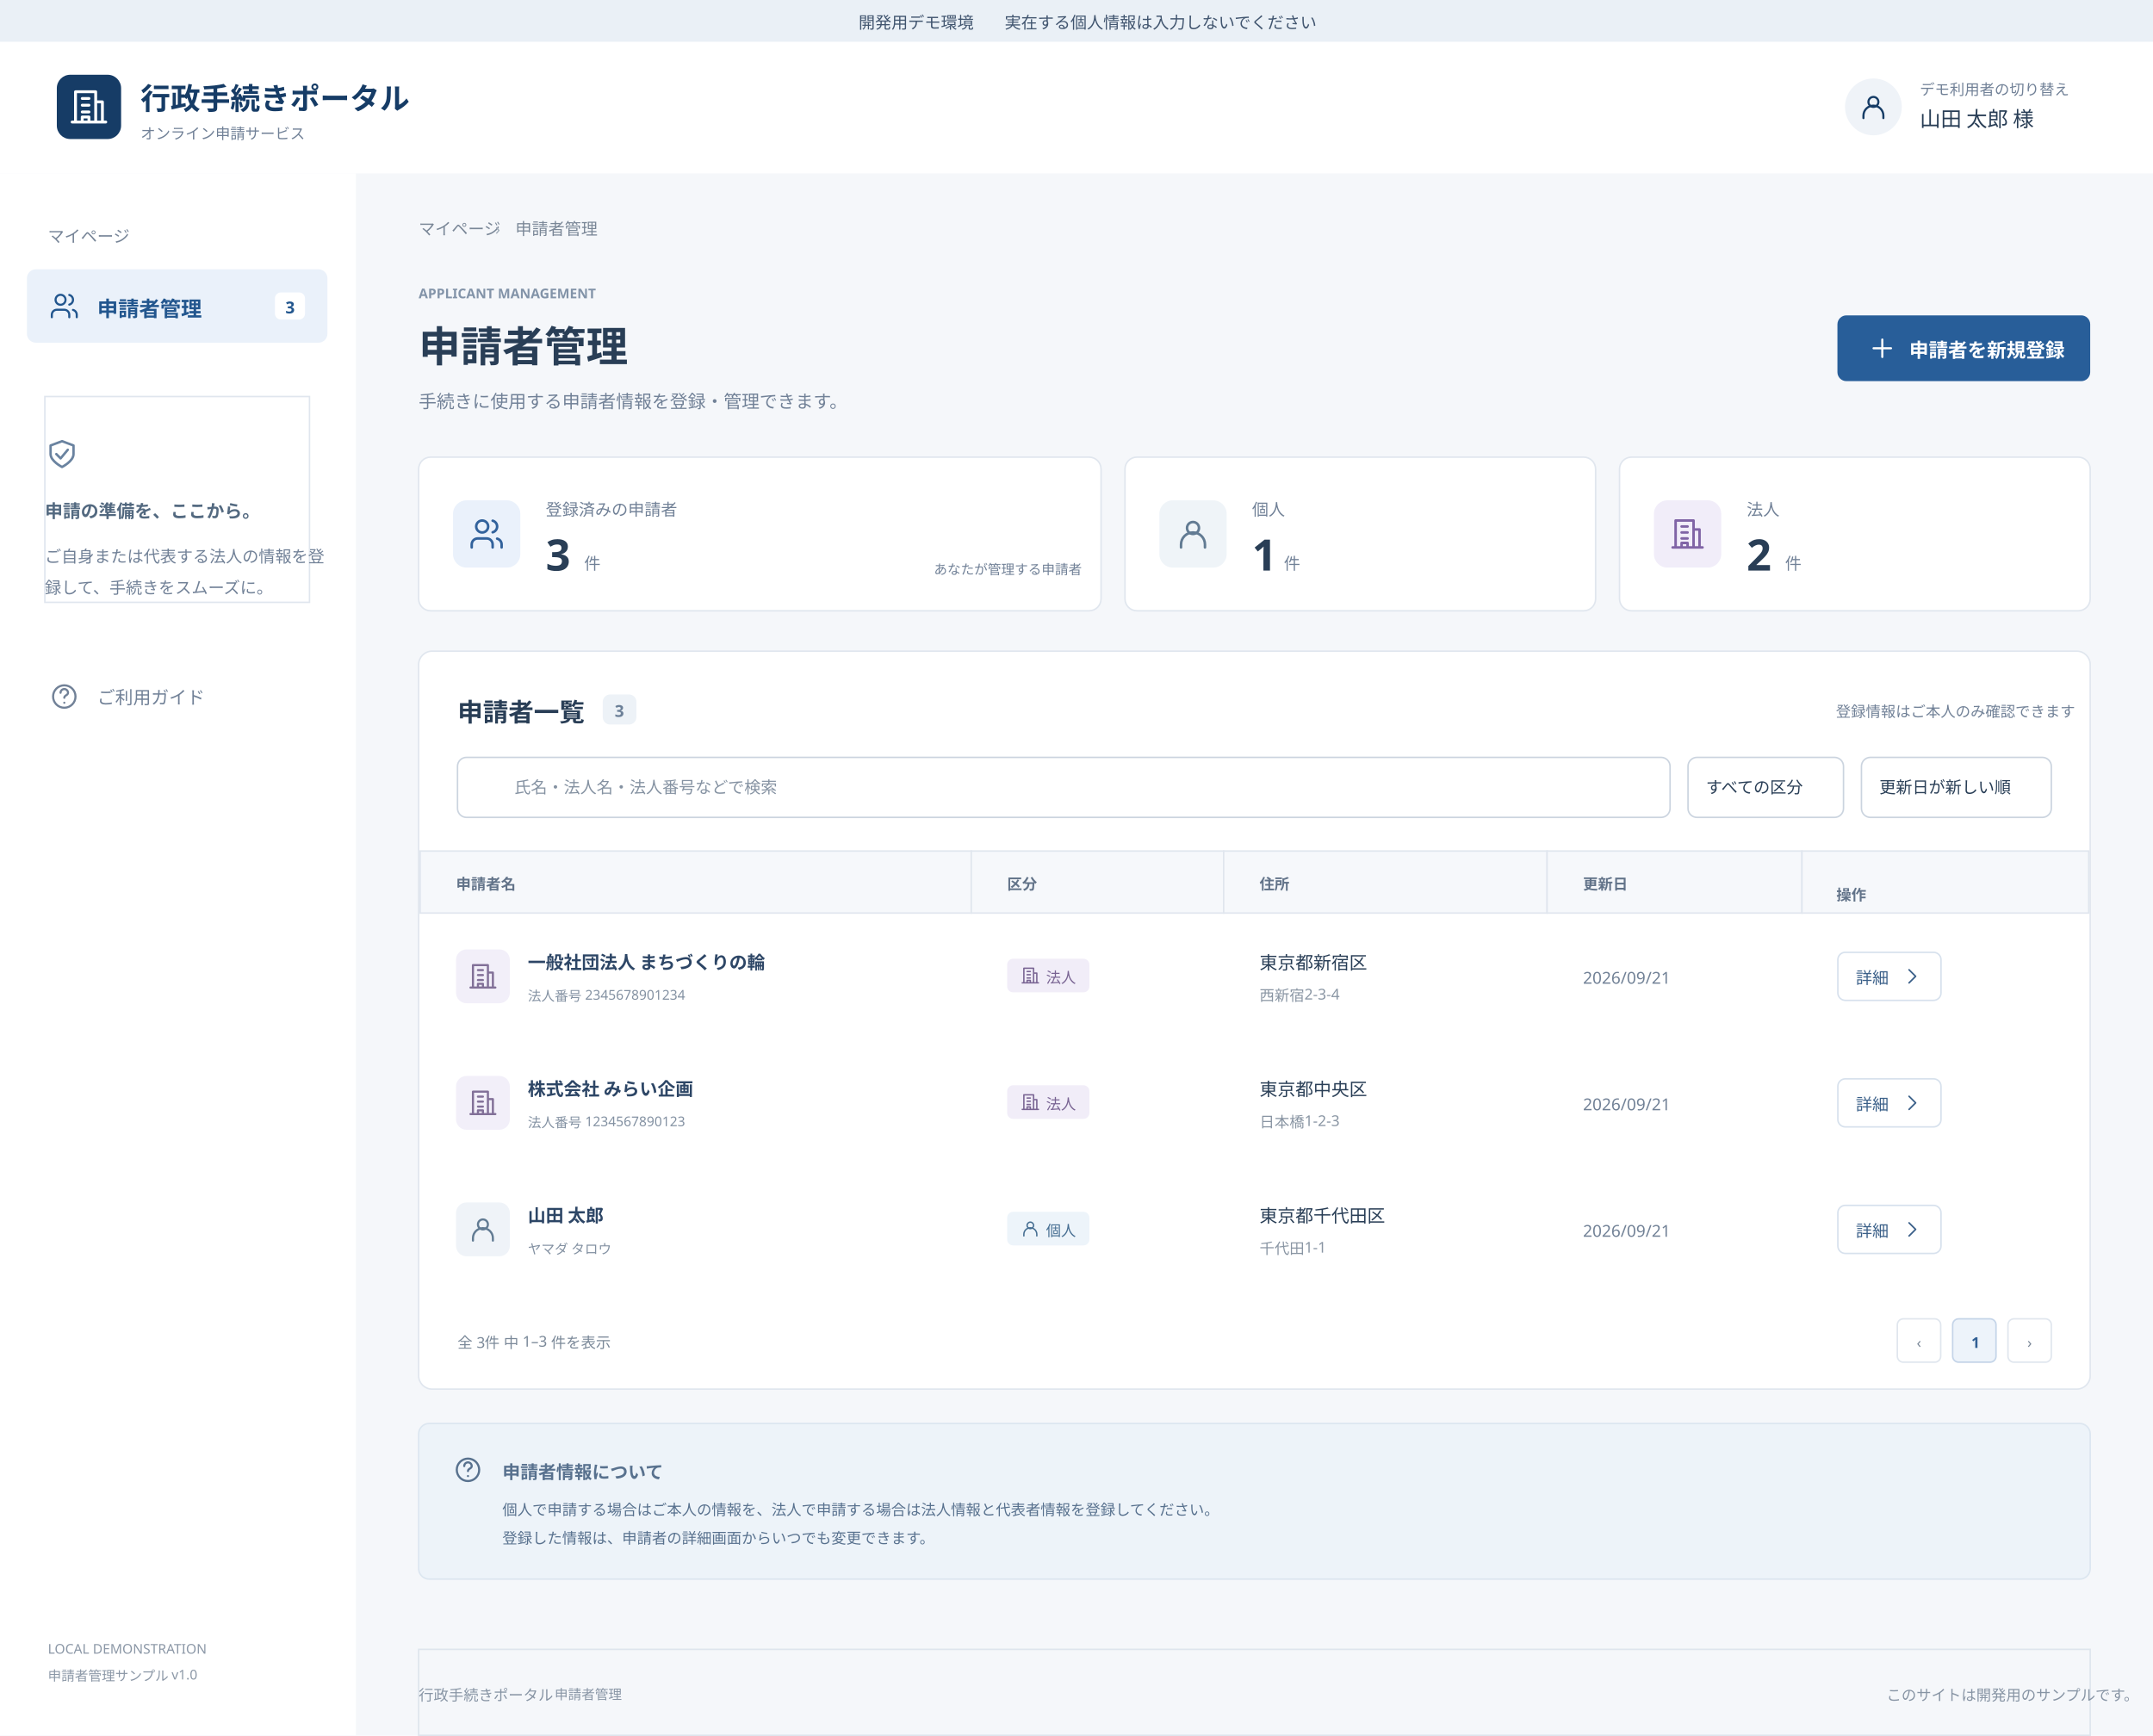
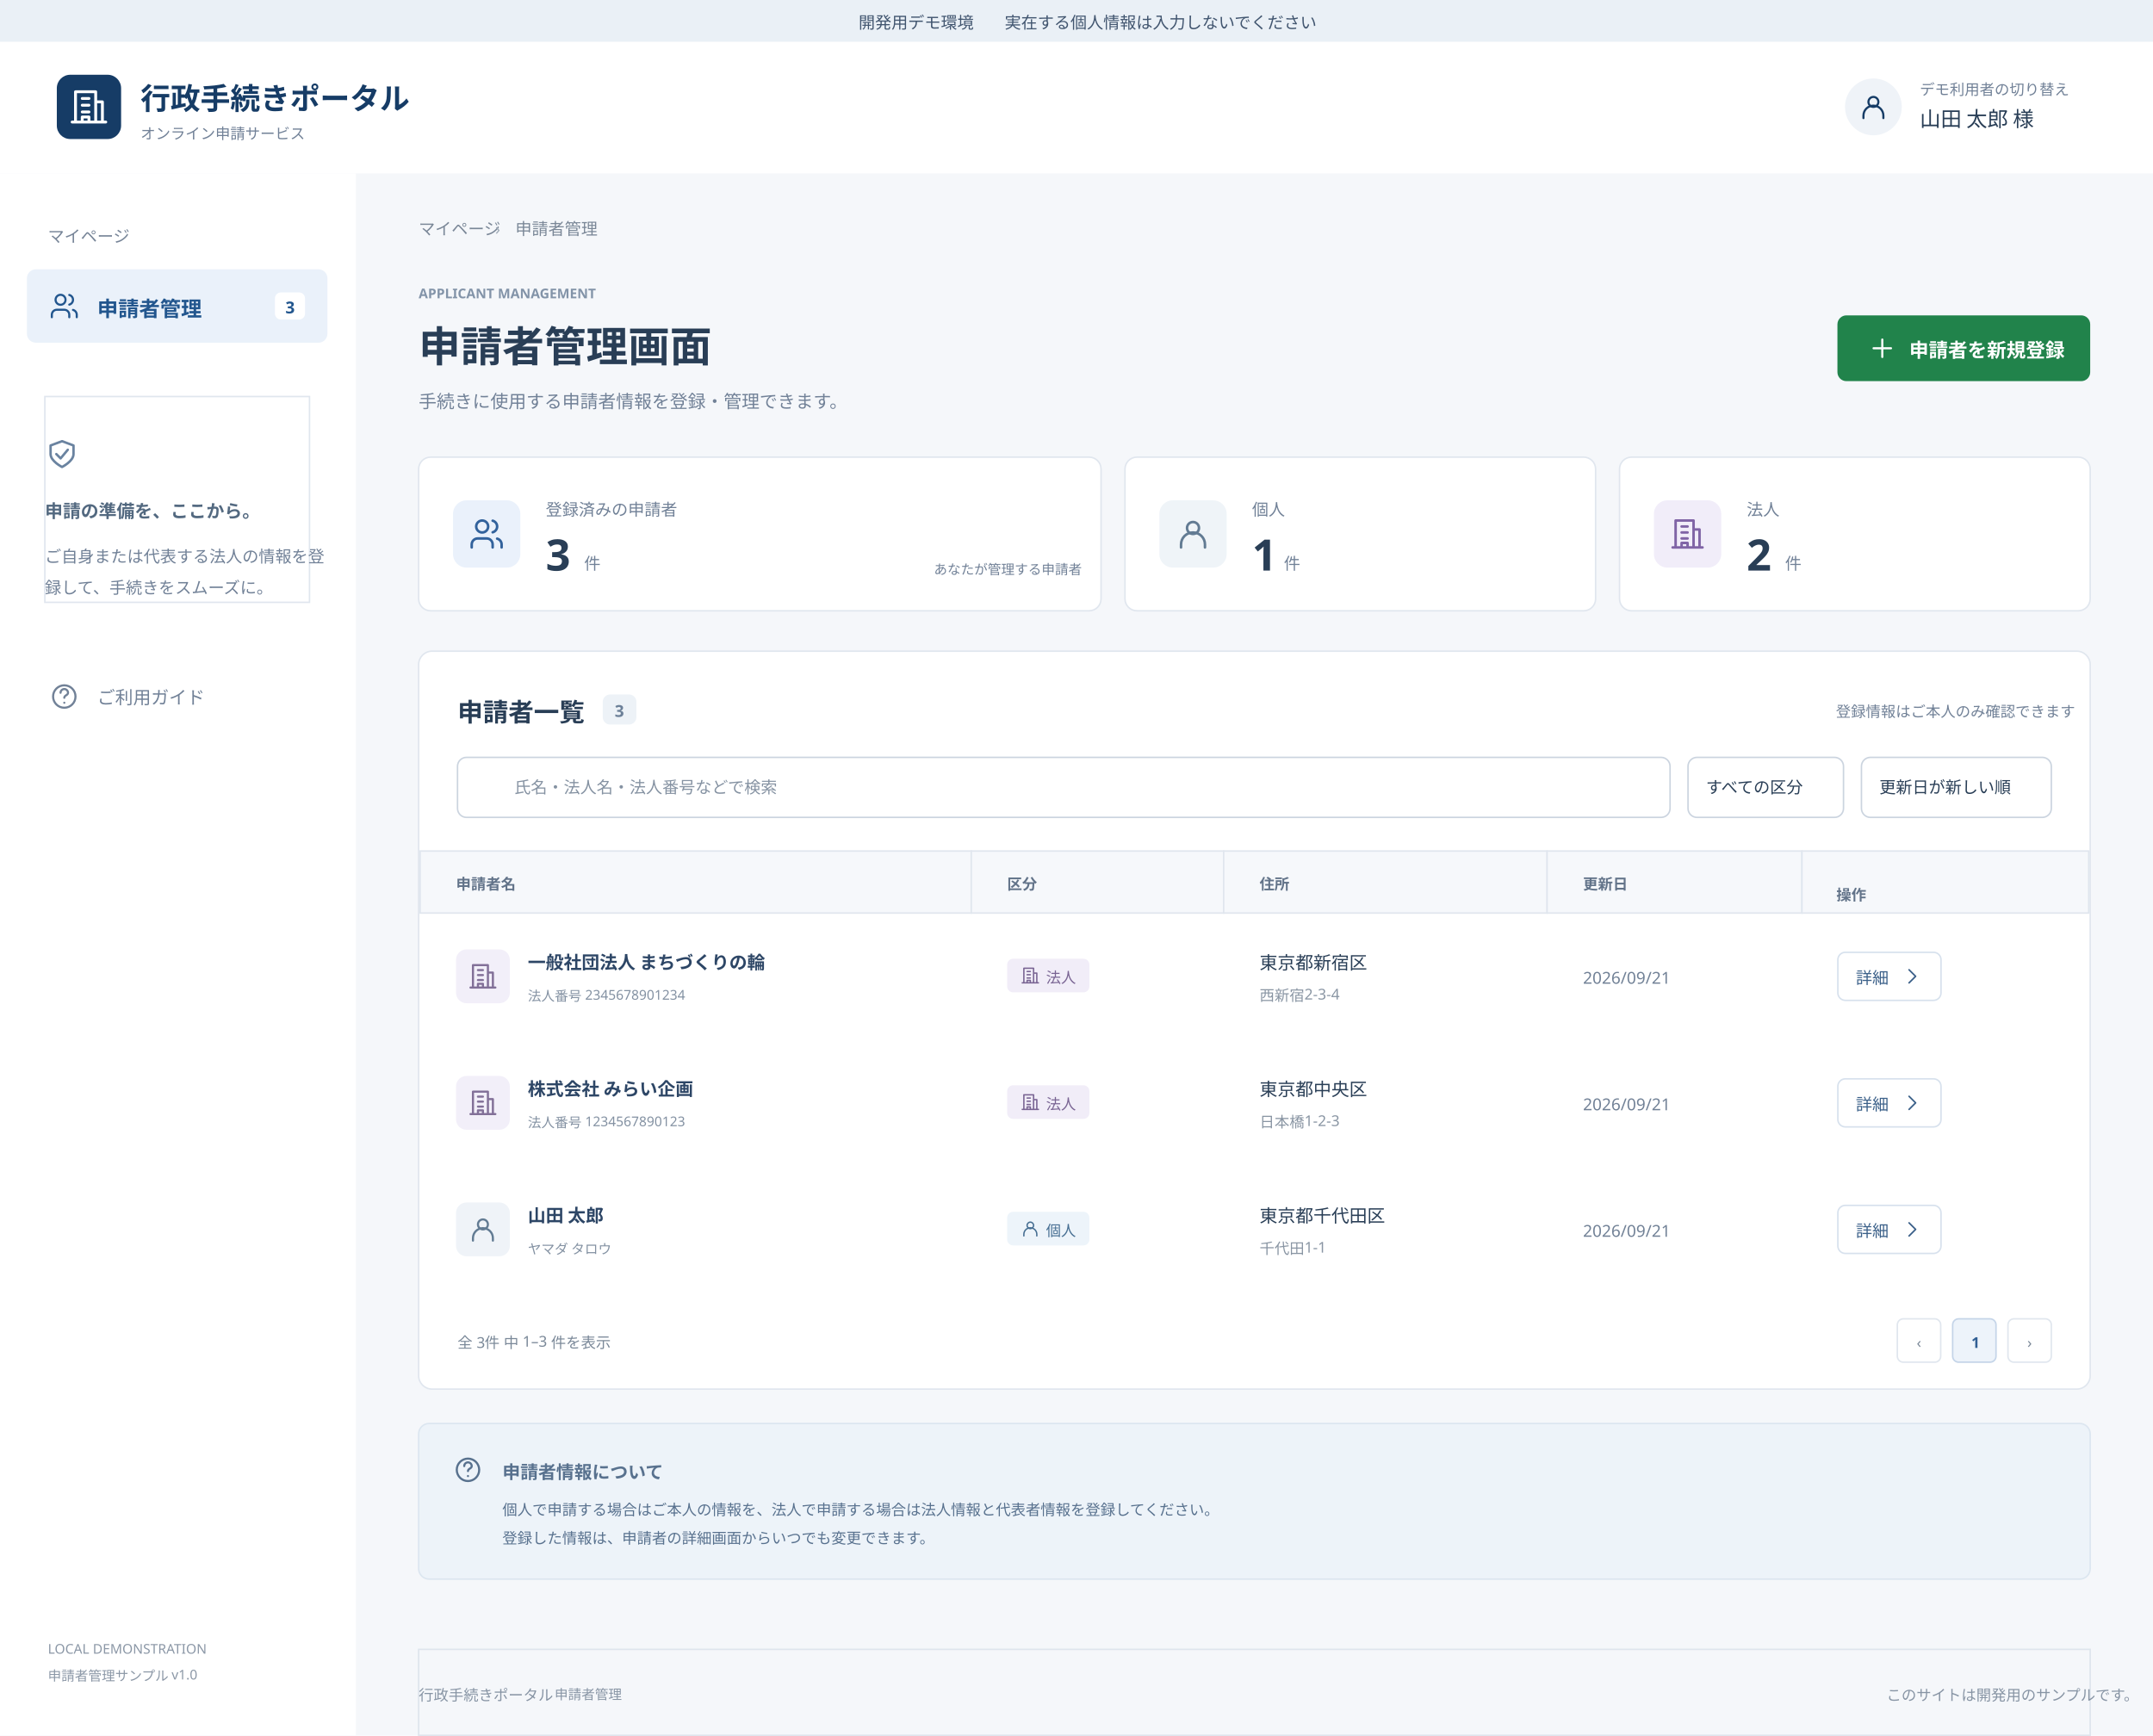
<svg xmlns="http://www.w3.org/2000/svg" width="1440" height="1161" viewBox="0 0 1440 1161">
  <rect width="1440" height="1161" fill="#f5f7fa" />
  <rect x="0" y="0" width="1440" height="1160.766" rx="0" fill="rgb(245, 247, 250)" stroke="none" stroke-width="0" />
  <rect x="0" y="0" width="1440" height="28" rx="0" fill="rgb(234, 240, 246)" stroke="none" stroke-width="0" />
  <text x="574.25" y="19.02" font-family="sans-serif" font-size="11px" font-weight="400" fill="rgb(65, 85, 111)">開発用デモ環境 </text>
  <text x="671.938" y="19.02" font-family="sans-serif" font-size="11px" font-weight="400" fill="rgb(65, 85, 111)">実在する個人情報は入力しないでください</text>
  <rect x="0" y="28" width="1440" height="88" rx="0" fill="rgb(255, 255, 255)" stroke="none" stroke-width="0" />
  <rect x="38" y="50" width="43" height="43" rx="9" fill="rgb(22, 60, 102)" stroke="none" stroke-width="0" />
  <svg x="46" y="58" width="27" height="27" viewBox="0 0 24 24" fill="none" stroke="rgb(255, 255, 255)" stroke-width="1.7" stroke-linecap="round" stroke-linejoin="round">
    <path d="M4 21V3h12v18M16 9h4v12M2 21h20M8 7h4M8 11h4M8 15h4M8 21v-3h4v3" />
  </svg>
  <text x="94" y="73.15" font-family="sans-serif" font-size="20px" font-weight="700" fill="rgb(22, 60, 102)">行政手続きポータル</text>
  <text x="94" y="92.95" font-family="sans-serif" font-size="10px" font-weight="400" fill="rgb(113, 129, 151)">オンライン申請サービス</text>
  <rect x="1234" y="52.5" width="38" height="38" rx="19" fill="rgb(239, 243, 248)" stroke="none" stroke-width="0" />
  <svg x="1243" y="61.5" width="20" height="20" viewBox="0 0 24 24" fill="none" stroke="rgb(22, 60, 102)" stroke-width="1.7" stroke-linecap="round" stroke-linejoin="round">
    <circle cx="12" cy="8" r="4" />
    <path d="M4 21v-2a8 8 0 0 1 16 0v2" />
  </svg>
  <text x="1284" y="63.45" font-family="sans-serif" font-size="10px" font-weight="400" fill="rgb(113, 129, 151)">デモ利用者の切り替え</text>
  <rect x="1284" y="66.75" width="118" height="26" rx="6" fill="rgb(255, 255, 255)" stroke="none" stroke-width="0" />
  <text x="1284" y="84.65" font-family="sans-serif" font-size="14px" fill="rgb(41, 62, 86)">山田 太郎 様</text>
  <rect x="0" y="116" width="238" height="1044.766" rx="0" fill="rgb(255, 255, 255)" stroke="none" stroke-width="0" />
  <text x="32" y="162.02" font-family="sans-serif" font-size="11px" font-weight="400" fill="rgb(118, 132, 151)">マイページ</text>
  <rect x="18" y="180.141" width="201" height="49.094" rx="6" fill="rgb(234, 241, 250)" stroke="none" stroke-width="0" />
  <svg x="33" y="194.688" width="20" height="20" viewBox="0 0 24 24" fill="none" stroke="rgb(34, 86, 142)" stroke-width="1.7" stroke-linecap="round" stroke-linejoin="round">
    <path d="M16 21v-2a4 4 0 0 0-4-4H6a4 4 0 0 0-4 4v2" />
    <circle cx="9" cy="7" r="4" />
    <path d="M22 21v-2a4 4 0 0 0-3-3.87M16 3.13a4 4 0 0 1 0 7.75" />
  </svg>
  <text x="65" y="211.621" font-family="sans-serif" font-size="14px" font-weight="600" fill="rgb(34, 86, 142)">申請者管理</text>
  <rect x="183.891" y="195.609" width="20.109" height="18.141" rx="4" fill="rgb(255, 255, 255)" stroke="none" stroke-width="0" />
  <text x="190.891" y="209.629" font-family="sans-serif" font-size="11px" font-weight="600" fill="rgb(34, 86, 142)">3</text>
  <rect x="30" y="265.234" width="177" height="137.672" rx="0" fill="none" stroke="rgb(224, 230, 238)" stroke-width="1" />
  <svg x="30" y="292.234" width="23" height="23" viewBox="0 0 24 24" fill="none" stroke="rgb(106, 131, 160)" stroke-width="1.7" stroke-linecap="round" stroke-linejoin="round">
    <path d="m12 3 8 3v6c0 5-8 9-8 9s-8-4-8-9V6Z" />
    <path d="m8 12 3 3 5-6" />
  </svg>
  <text x="30" y="346.168" font-family="sans-serif" font-size="12px" font-weight="700" fill="rgb(83, 105, 128)">申請の準備を、ここから。</text>
  <text x="30" y="376.145" font-family="sans-serif" font-size="11px" font-weight="400" fill="rgb(113, 129, 151)">ご自身または代表する法人の情報を登</text>
  <text x="30" y="397.036" font-family="sans-serif" font-size="11px" font-weight="400" fill="rgb(113, 129, 151)">録して、手続きをスムーズに。</text>
  <svg x="33" y="455.906" width="20" height="20" viewBox="0 0 24 24" fill="none" stroke="rgb(113, 129, 151)" stroke-width="1.7" stroke-linecap="round" stroke-linejoin="round">
    <circle cx="12" cy="12" r="9" />
    <path d="M9 9a3 3 0 0 1 6 0c0 2-3 2-3 4M12 17h.01" />
  </svg>
  <text x="65" y="470.84" font-family="sans-serif" font-size="12px" font-weight="400" fill="rgb(113, 129, 151)">ご利用ガイド</text>
  <text x="32" y="1106.146" font-family="sans-serif" font-size="9px" font-weight="400" fill="rgb(139, 151, 166)">LOCAL DEMONSTRATION</text>
  <text x="32" y="1124.146" font-family="sans-serif" font-size="9px" font-weight="400" fill="rgb(139, 151, 166)">申請者管理サンプル v1.0</text>
  <text x="280" y="157.02" font-family="sans-serif" font-size="11px" font-weight="400" fill="rgb(122, 135, 151)">マイページ</text>
  <text x="331.188" y="157.02" font-family="sans-serif" font-size="11px" font-weight="400" fill="rgb(160, 172, 184)">›</text>
  <text x="344.672" y="157.02" font-family="sans-serif" font-size="11px" font-weight="400" fill="rgb(122, 135, 151)">申請者管理</text>
  <text x="280" y="199.521" font-family="sans-serif" font-size="9px" font-weight="700" fill="rgb(130, 147, 168)">APPLICANT MANAGEMENT</text>
-   <text x="280" y="241.944" font-family="sans-serif" font-size="28px" font-weight="700" fill="rgb(41, 62, 86)">申請者管理</text>
+   <text x="280" y="241.944" font-family="sans-serif" font-size="28px" font-weight="700" fill="rgb(41, 62, 86)">申請者管理画面</text>
  <text x="280" y="272.824" font-family="sans-serif" font-size="12px" font-weight="400" fill="rgb(113, 129, 151)">手続きに使用する申請者情報を登録・管理できます。</text>
-   <rect x="1228.938" y="210.953" width="169.062" height="44" rx="6" fill="rgb(40, 94, 153)" stroke="none" stroke-width="0" />
+   <rect x="1228.938" y="210.953" width="169.062" height="44" rx="6" fill="rgb(33, 131, 75)" stroke="none" stroke-width="0" />
  <svg x="1248.938" y="222.953" width="20" height="20" viewBox="0 0 24 24" fill="none" stroke="rgb(255, 255, 255)" stroke-width="1.7" stroke-linecap="round" stroke-linejoin="round">
    <path d="M12 5v14M5 12h14" />
  </svg>
  <text x="1276.938" y="238.894" font-family="sans-serif" font-size="13px" font-weight="600" fill="rgb(255, 255, 255)">申請者を新規登録</text>
  <rect x="280" y="305.781" width="456.422" height="102.781" rx="8" fill="rgb(255, 255, 255)" stroke="rgb(224, 230, 238)" stroke-width="1" />
  <rect x="303" y="334.672" width="45" height="45" rx="9" fill="rgb(234, 241, 251)" stroke="none" stroke-width="0" />
  <svg x="313.5" y="345.172" width="24" height="24" viewBox="0 0 24 24" fill="none" stroke="rgb(50, 98, 156)" stroke-width="1.7" stroke-linecap="round" stroke-linejoin="round">
    <path d="M16 21v-2a4 4 0 0 0-4-4H6a4 4 0 0 0-4 4v2" />
    <circle cx="9" cy="7" r="4" />
    <path d="M22 21v-2a4 4 0 0 0-3-3.87M16 3.13a4 4 0 0 1 0 7.75" />
  </svg>
  <text x="365" y="344.801" font-family="sans-serif" font-size="11px" font-weight="400" fill="rgb(113, 129, 151)">登録済みの申請者</text>
  <text x="365" y="381.655" font-family="sans-serif" font-size="29px" font-weight="650" fill="rgb(41, 62, 86)">3</text>
  <text x="390.688" y="380.895" font-family="sans-serif" font-size="11px" font-weight="400" fill="rgb(113, 129, 151)">件</text>
  <text x="624.594" y="384.099" font-family="sans-serif" font-size="9px" font-weight="400" fill="rgb(113, 129, 151)">あなたが管理する申請者</text>
  <rect x="752.422" y="305.781" width="314.781" height="102.781" rx="8" fill="rgb(255, 255, 255)" stroke="rgb(224, 230, 238)" stroke-width="1" />
  <rect x="775.422" y="334.672" width="45" height="45" rx="9" fill="rgb(239, 244, 248)" stroke="none" stroke-width="0" />
  <svg x="785.922" y="345.172" width="24" height="24" viewBox="0 0 24 24" fill="none" stroke="rgb(98, 123, 147)" stroke-width="1.7" stroke-linecap="round" stroke-linejoin="round">
    <circle cx="12" cy="8" r="4" />
    <path d="M4 21v-2a8 8 0 0 1 16 0v2" />
  </svg>
  <text x="837.422" y="344.801" font-family="sans-serif" font-size="11px" font-weight="400" fill="rgb(113, 129, 151)">個人</text>
  <text x="837.422" y="381.655" font-family="sans-serif" font-size="29px" font-weight="650" fill="rgb(41, 62, 86)">1</text>
  <text x="858.672" y="380.895" font-family="sans-serif" font-size="11px" font-weight="400" fill="rgb(113, 129, 151)">件</text>
  <rect x="1083.203" y="305.781" width="314.781" height="102.781" rx="8" fill="rgb(255, 255, 255)" stroke="rgb(224, 230, 238)" stroke-width="1" />
  <rect x="1106.203" y="334.672" width="45" height="45" rx="9" fill="rgb(241, 237, 249)" stroke="none" stroke-width="0" />
  <svg x="1116.703" y="345.172" width="24" height="24" viewBox="0 0 24 24" fill="none" stroke="rgb(128, 100, 166)" stroke-width="1.7" stroke-linecap="round" stroke-linejoin="round">
    <path d="M4 21V3h12v18M16 9h4v12M2 21h20M8 7h4M8 11h4M8 15h4M8 21v-3h4v3" />
  </svg>
  <text x="1168.203" y="344.801" font-family="sans-serif" font-size="11px" font-weight="400" fill="rgb(113, 129, 151)">法人</text>
  <text x="1168.203" y="381.655" font-family="sans-serif" font-size="29px" font-weight="650" fill="rgb(41, 62, 86)">2</text>
  <text x="1193.891" y="380.895" font-family="sans-serif" font-size="11px" font-weight="400" fill="rgb(113, 129, 151)">件</text>
  <rect x="280" y="435.562" width="1118" height="493.609" rx="9" fill="rgb(255, 255, 255)" stroke="rgb(224, 230, 238)" stroke-width="1" />
  <text x="306" y="482.502" font-family="sans-serif" font-size="17px" font-weight="700" fill="rgb(41, 62, 86)">申請者一覧</text>
  <rect x="403.125" y="464.516" width="22.547" height="20.141" rx="5" fill="rgb(237, 242, 247)" stroke="none" stroke-width="0" />
  <text x="411.125" y="479.536" font-family="sans-serif" font-size="11px" font-weight="700" fill="rgb(108, 128, 152)">3</text>
  <text x="1227.922" y="479.528" font-family="sans-serif" font-size="10px" font-weight="400" fill="rgb(113, 129, 151)">登録情報はご本人のみ確認できます</text>
  <svg x="318" y="516.672" width="17" height="20" viewBox="0 0 24 24" fill="none" stroke="rgb(139, 153, 170)" stroke-width="1.7" stroke-linecap="round" stroke-linejoin="round">
    <circle cx="10" cy="10" r="7" />
    <path d="m15 15 6 6" />
  </svg>
  <rect x="306" y="506.609" width="811" height="40.141" rx="6" fill="rgb(255, 255, 255)" stroke="rgb(203, 212, 223)" stroke-width="1" />
  <text x="344" y="530.53" font-family="sans-serif" font-size="11px" fill="#8592a2">氏名・法人名・法人番号などで検索</text>
  <rect x="1129" y="506.609" width="104" height="40.141" rx="6" fill="rgb(255, 255, 255)" stroke="rgb(203, 212, 223)" stroke-width="1" />
  <text x="1141" y="530.53" font-family="sans-serif" font-size="11px" fill="rgb(41, 62, 86)">すべての区分</text>
  <rect x="1245" y="506.609" width="127" height="40.141" rx="6" fill="rgb(255, 255, 255)" stroke="rgb(203, 212, 223)" stroke-width="1" />
  <text x="1257" y="530.53" font-family="sans-serif" font-size="11px" fill="rgb(41, 62, 86)">更新日が新しい順</text>
  <rect x="281" y="569.25" width="368.625" height="41.5" rx="0" fill="rgb(246, 248, 251)" stroke="rgb(224, 230, 238)" stroke-width="1" />
  <text x="305" y="594.95" font-family="sans-serif" font-size="10px" font-weight="600" fill="rgb(98, 115, 137)">申請者名</text>
  <rect x="649.625" y="569.25" width="168.797" height="41.5" rx="0" fill="rgb(246, 248, 251)" stroke="rgb(224, 230, 238)" stroke-width="1" />
  <text x="673.625" y="594.95" font-family="sans-serif" font-size="10px" font-weight="600" fill="rgb(98, 115, 137)">区分</text>
  <rect x="818.422" y="569.25" width="216.328" height="41.5" rx="0" fill="rgb(246, 248, 251)" stroke="rgb(224, 230, 238)" stroke-width="1" />
  <text x="842.422" y="594.95" font-family="sans-serif" font-size="10px" font-weight="600" fill="rgb(98, 115, 137)">住所</text>
  <rect x="1034.75" y="569.25" width="170.469" height="41.5" rx="0" fill="rgb(246, 248, 251)" stroke="rgb(224, 230, 238)" stroke-width="1" />
  <text x="1058.75" y="594.95" font-family="sans-serif" font-size="10px" font-weight="600" fill="rgb(98, 115, 137)">更新日</text>
  <rect x="1205.219" y="569.25" width="191.781" height="41.5" rx="0" fill="rgb(246, 248, 251)" stroke="rgb(224, 230, 238)" stroke-width="1" />
  <text x="1228.219" y="602.2" font-family="sans-serif" font-size="10px" font-weight="600" fill="rgb(98, 115, 137)">操作</text>
  <rect x="305" y="635.062" width="36" height="36" rx="7" fill="rgb(242, 239, 249)" stroke="none" stroke-width="0" />
  <svg x="313" y="643.062" width="20" height="20" viewBox="0 0 24 24" fill="none" stroke="rgb(130, 112, 152)" stroke-width="1.7" stroke-linecap="round" stroke-linejoin="round">
    <path d="M4 21V3h12v18M16 9h4v12M2 21h20M8 7h4M8 11h4M8 15h4M8 21v-3h4v3" />
  </svg>
  <text x="353" y="648.09" font-family="sans-serif" font-size="12px" font-weight="650" fill="rgb(45, 70, 102)">一般社団法人 まちづくりの輪</text>
  <text x="353" y="669.427" font-family="sans-serif" font-size="9px" font-weight="400" fill="rgb(131, 145, 162)">法人番号 2345678901234</text>
  <rect x="673.625" y="641.297" width="55" height="22.5" rx="4" fill="rgb(241, 237, 248)" stroke="none" stroke-width="0" />
  <svg x="682.625" y="646.047" width="13" height="13" viewBox="0 0 24 24" fill="none" stroke="rgb(121, 100, 147)" stroke-width="1.7" stroke-linecap="round" stroke-linejoin="round">
    <path d="M4 21V3h12v18M16 9h4v12M2 21h20M8 7h4M8 11h4M8 15h4M8 21v-3h4v3" />
  </svg>
  <text x="699.625" y="657.497" font-family="sans-serif" font-size="10px" font-weight="400" fill="rgb(121, 100, 147)">法人</text>
  <text x="842.422" y="648.262" font-family="sans-serif" font-size="12px" font-weight="400" fill="rgb(41, 62, 86)">東京都</text>
  <text x="878.422" y="648.262" font-family="sans-serif" font-size="12px" font-weight="400" fill="rgb(41, 62, 86)">新宿区</text>
  <text x="842.422" y="669.419" font-family="sans-serif" font-size="10px" font-weight="400" fill="rgb(137, 149, 163)">西新宿2-3-4</text>
  <text x="1058.75" y="658.02" font-family="sans-serif" font-size="11px" font-weight="400" fill="rgb(113, 129, 150)">2026/09/21</text>
  <rect x="1229.219" y="637" width="69" height="32.141" rx="5" fill="none" stroke="rgb(215, 225, 237)" stroke-width="1" />
  <text x="1241.219" y="658.02" font-family="sans-serif" font-size="11px" font-weight="400" fill="rgb(59, 96, 137)">詳細</text>
  <svg x="1271.219" y="645.562" width="15" height="15" viewBox="0 0 24 24" fill="none" stroke="rgb(59, 96, 137)" stroke-width="1.7" stroke-linecap="round" stroke-linejoin="round">
    <path d="m9 5 7 7-7 7" />
  </svg>
  <rect x="305" y="719.703" width="36" height="36" rx="7" fill="rgb(242, 239, 249)" stroke="none" stroke-width="0" />
  <svg x="313" y="727.703" width="20" height="20" viewBox="0 0 24 24" fill="none" stroke="rgb(130, 112, 152)" stroke-width="1.7" stroke-linecap="round" stroke-linejoin="round">
    <path d="M4 21V3h12v18M16 9h4v12M2 21h20M8 7h4M8 11h4M8 15h4M8 21v-3h4v3" />
  </svg>
  <text x="353" y="732.731" font-family="sans-serif" font-size="12px" font-weight="650" fill="rgb(45, 70, 102)">株式会社 みらい企画</text>
  <text x="353" y="754.067" font-family="sans-serif" font-size="9px" font-weight="400" fill="rgb(131, 145, 162)">法人番号 1234567890123</text>
  <rect x="673.625" y="725.938" width="55" height="22.5" rx="4" fill="rgb(241, 237, 248)" stroke="none" stroke-width="0" />
  <svg x="682.625" y="730.688" width="13" height="13" viewBox="0 0 24 24" fill="none" stroke="rgb(121, 100, 147)" stroke-width="1.7" stroke-linecap="round" stroke-linejoin="round">
    <path d="M4 21V3h12v18M16 9h4v12M2 21h20M8 7h4M8 11h4M8 15h4M8 21v-3h4v3" />
  </svg>
  <text x="699.625" y="742.138" font-family="sans-serif" font-size="10px" font-weight="400" fill="rgb(121, 100, 147)">法人</text>
  <text x="842.422" y="732.903" font-family="sans-serif" font-size="12px" font-weight="400" fill="rgb(41, 62, 86)">東京都</text>
  <text x="878.422" y="732.903" font-family="sans-serif" font-size="12px" font-weight="400" fill="rgb(41, 62, 86)">中央区</text>
  <text x="842.422" y="754.059" font-family="sans-serif" font-size="10px" font-weight="400" fill="rgb(137, 149, 163)">日本橋1-2-3</text>
  <text x="1058.75" y="742.661" font-family="sans-serif" font-size="11px" font-weight="400" fill="rgb(113, 129, 150)">2026/09/21</text>
  <rect x="1229.219" y="721.641" width="69" height="32.141" rx="5" fill="none" stroke="rgb(215, 225, 237)" stroke-width="1" />
  <text x="1241.219" y="742.661" font-family="sans-serif" font-size="11px" font-weight="400" fill="rgb(59, 96, 137)">詳細</text>
  <svg x="1271.219" y="730.203" width="15" height="15" viewBox="0 0 24 24" fill="none" stroke="rgb(59, 96, 137)" stroke-width="1.7" stroke-linecap="round" stroke-linejoin="round">
    <path d="m9 5 7 7-7 7" />
  </svg>
  <rect x="305" y="804.344" width="36" height="36" rx="7" fill="rgb(239, 243, 248)" stroke="none" stroke-width="0" />
  <svg x="313" y="812.344" width="20" height="20" viewBox="0 0 24 24" fill="none" stroke="rgb(98, 123, 147)" stroke-width="1.7" stroke-linecap="round" stroke-linejoin="round">
    <circle cx="12" cy="8" r="4" />
    <path d="M4 21v-2a8 8 0 0 1 16 0v2" />
  </svg>
  <text x="353" y="817.371" font-family="sans-serif" font-size="12px" font-weight="650" fill="rgb(45, 70, 102)">山田 太郎</text>
  <text x="353" y="838.708" font-family="sans-serif" font-size="9px" font-weight="400" fill="rgb(131, 145, 162)">ヤマダ タロウ</text>
  <rect x="673.625" y="810.578" width="55" height="22.5" rx="4" fill="rgb(237, 244, 250)" stroke="none" stroke-width="0" />
  <svg x="682.625" y="815.328" width="13" height="13" viewBox="0 0 24 24" fill="none" stroke="rgb(70, 110, 146)" stroke-width="1.7" stroke-linecap="round" stroke-linejoin="round">
    <circle cx="12" cy="8" r="4" />
    <path d="M4 21v-2a8 8 0 0 1 16 0v2" />
  </svg>
  <text x="699.625" y="826.778" font-family="sans-serif" font-size="10px" font-weight="400" fill="rgb(70, 110, 146)">個人</text>
  <text x="842.422" y="817.543" font-family="sans-serif" font-size="12px" font-weight="400" fill="rgb(41, 62, 86)">東京都</text>
  <text x="878.422" y="817.543" font-family="sans-serif" font-size="12px" font-weight="400" fill="rgb(41, 62, 86)">千代田区</text>
  <text x="842.422" y="838.7" font-family="sans-serif" font-size="10px" font-weight="400" fill="rgb(137, 149, 163)">千代田1-1</text>
  <text x="1058.75" y="827.301" font-family="sans-serif" font-size="11px" font-weight="400" fill="rgb(113, 129, 150)">2026/09/21</text>
  <rect x="1229.219" y="806.281" width="69" height="32.141" rx="5" fill="none" stroke="rgb(215, 225, 237)" stroke-width="1" />
  <text x="1241.219" y="827.301" font-family="sans-serif" font-size="11px" font-weight="400" fill="rgb(59, 96, 137)">詳細</text>
  <svg x="1271.219" y="814.844" width="15" height="15" viewBox="0 0 24 24" fill="none" stroke="rgb(59, 96, 137)" stroke-width="1.7" stroke-linecap="round" stroke-linejoin="round">
    <path d="m9 5 7 7-7 7" />
  </svg>
  <text x="306" y="901.622" font-family="sans-serif" font-size="10px" font-weight="400" fill="rgb(122, 136, 152)">全 </text>
  <text x="318.75" y="901.622" font-family="sans-serif" font-size="10px" font-weight="400" fill="rgb(122, 136, 152)">3</text>
  <text x="324.141" y="901.622" font-family="sans-serif" font-size="10px" font-weight="400" fill="rgb(122, 136, 152)"> 件</text>
  <text x="336.891" y="901.622" font-family="sans-serif" font-size="10px" font-weight="400" fill="rgb(122, 136, 152)">中 1–3 件を表示</text>
  <rect x="1269" y="882.172" width="29" height="29" rx="4" fill="none" stroke="rgb(224, 230, 238)" stroke-width="1" />
  <text x="1281.906" y="901.622" font-family="sans-serif" font-size="10px" font-weight="400" fill="rgb(122, 136, 152)">‹</text>
  <rect x="1306" y="882.172" width="29" height="29" rx="4" fill="rgb(237, 243, 250)" stroke="rgb(196, 212, 232)" stroke-width="1" />
  <text x="1318.484" y="901.622" font-family="sans-serif" font-size="10px" font-weight="600" fill="rgb(49, 95, 148)">1</text>
  <rect x="1343" y="882.172" width="29" height="29" rx="4" fill="none" stroke="rgb(224, 230, 238)" stroke-width="1" />
  <text x="1355.906" y="901.622" font-family="sans-serif" font-size="10px" font-weight="400" fill="rgb(122, 136, 152)">›</text>
  <rect x="280" y="952.172" width="1118" height="104.094" rx="7" fill="rgb(237, 243, 249)" stroke="rgb(220, 230, 240)" stroke-width="1" />
  <svg x="303" y="973.172" width="20" height="20" viewBox="0 0 24 24" fill="none" stroke="rgb(88, 113, 142)" stroke-width="1.7" stroke-linecap="round" stroke-linejoin="round">
    <circle cx="12" cy="12" r="9" />
    <path d="M9 9a3 3 0 0 1 6 0c0 2-3 2-3 4M12 17h.01" />
  </svg>
  <text x="336" y="989.012" font-family="sans-serif" font-size="12px" font-weight="600" fill="rgb(88, 113, 142)">申請者情報について</text>
  <text x="336" y="1013.466" font-family="sans-serif" font-size="10px" font-weight="400" fill="rgb(88, 113, 142)">個人で申請する場合はご本人の情報を、法人で申請する場合は法人情報と代表者情報を登録してください。</text>
  <text x="336" y="1032.466" font-family="sans-serif" font-size="10px" font-weight="400" fill="rgb(88, 113, 142)">登録した情報は、申請者の詳細画面からいつでも変更できます。</text>
  <rect x="280" y="1103.266" width="1118" height="57.5" rx="0" fill="none" stroke="rgb(222, 229, 237)" stroke-width="1" />
  <text x="280" y="1137.466" font-family="sans-serif" font-size="10px" font-weight="400" fill="rgb(135, 148, 164)">行政手続きポータル </text>
  <text x="370.906" y="1136.646" font-family="sans-serif" font-size="9px" font-weight="400" fill="rgb(135, 148, 164)">申請者管理</text>
  <text x="1261.75" y="1137.466" font-family="sans-serif" font-size="10px" font-weight="400" fill="rgb(135, 148, 164)">このサイトは開発用のサンプルです。</text>
</svg>
